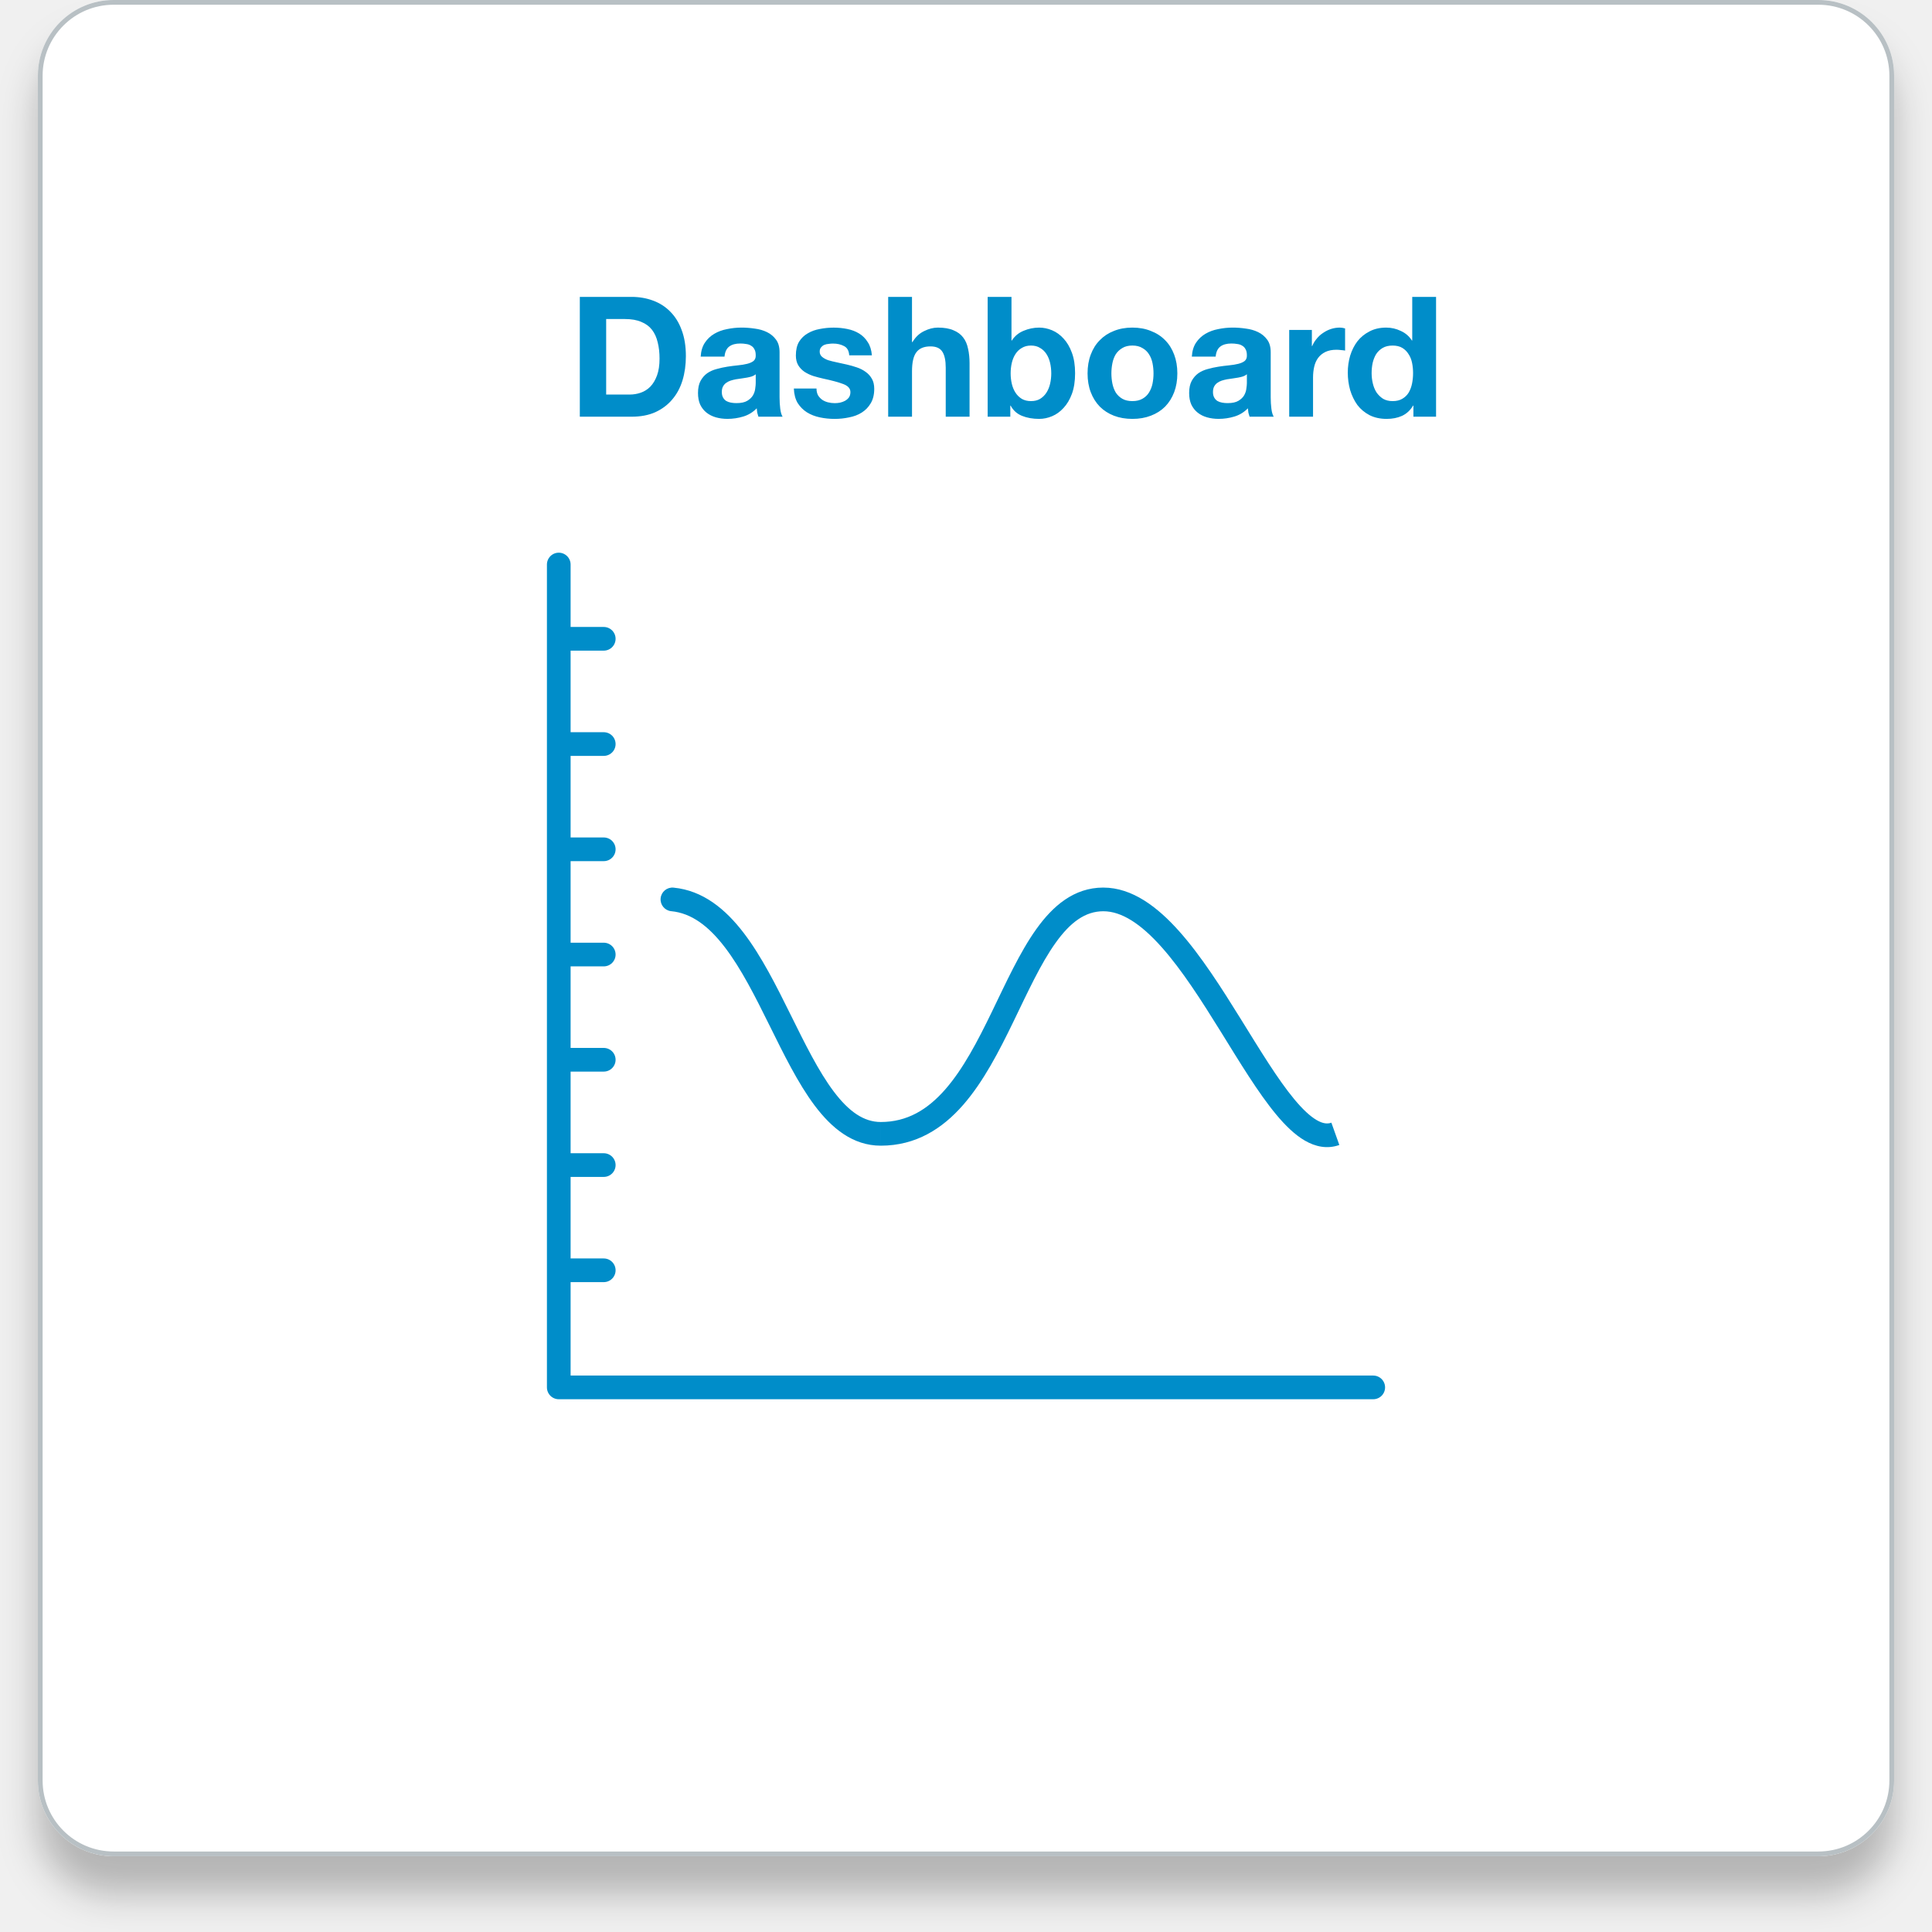
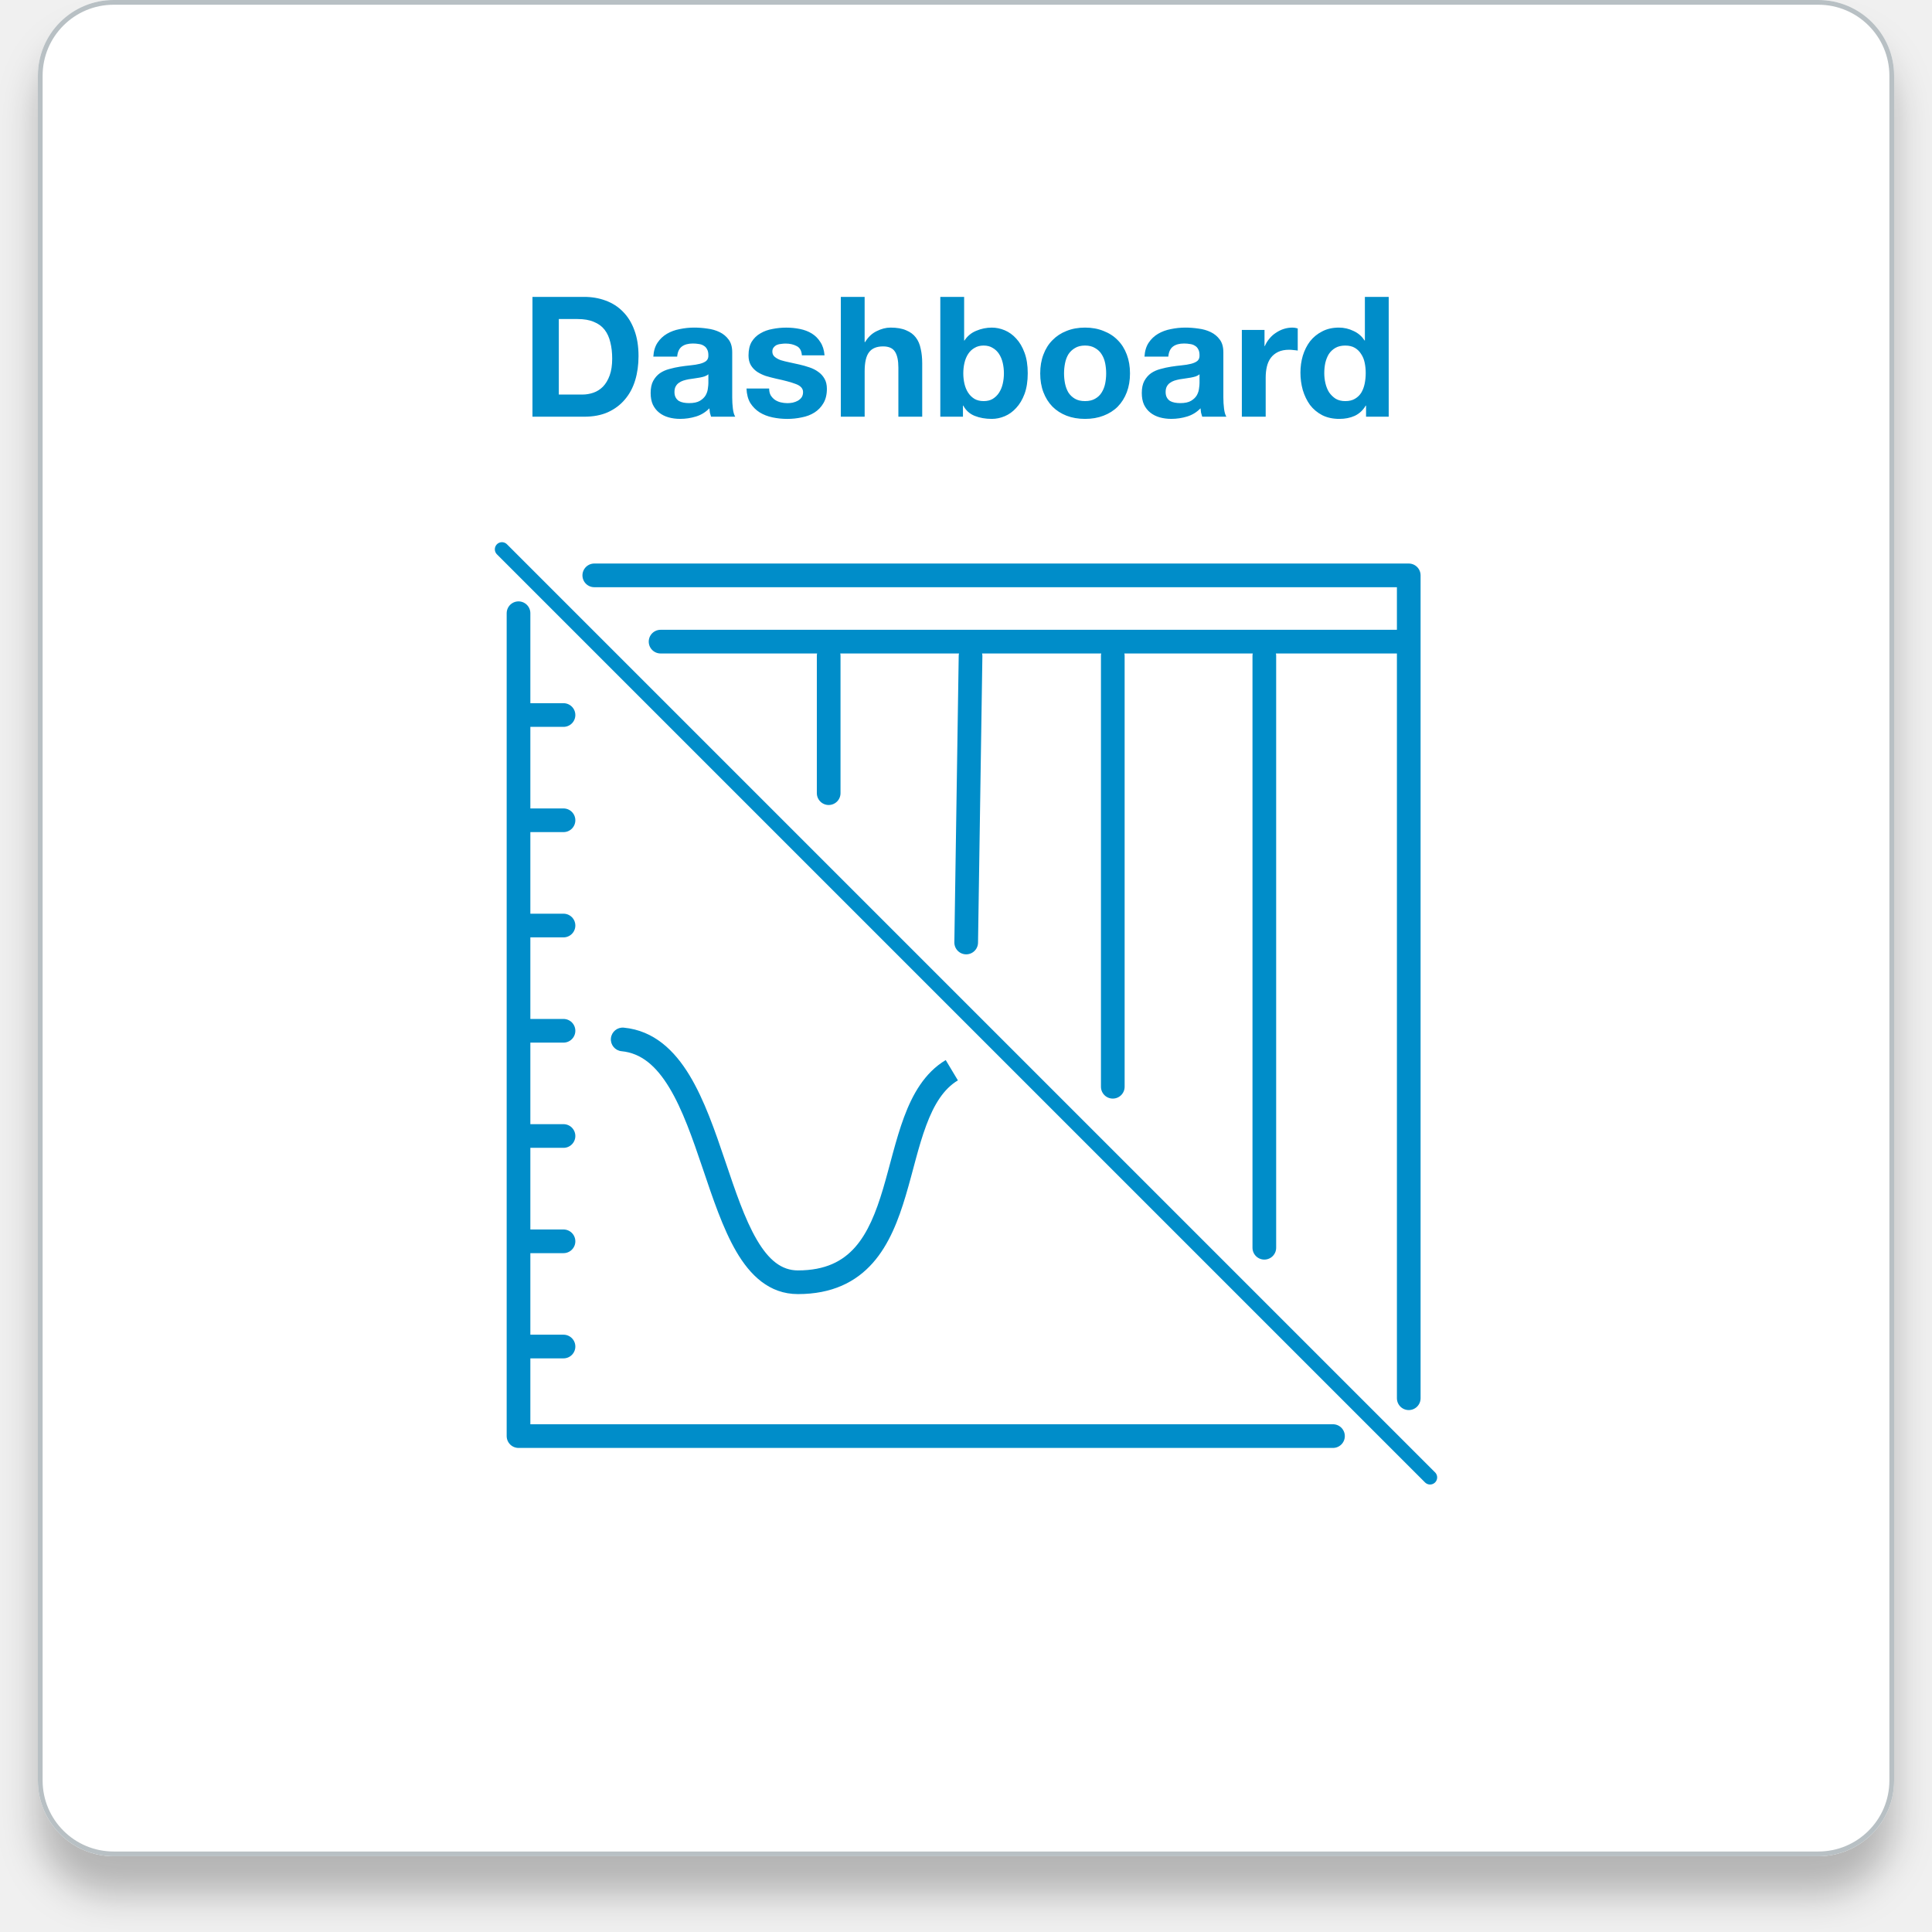
<svg xmlns="http://www.w3.org/2000/svg" fill="none" viewBox="0 0 204 204">
  <g filter="url(#a)">
    <path d="m4 8c0-4.418 3.582-8 8-8h180c4.418 0 8 3.582 8 8v180c0 4.418-3.582 8-8 8h-180c-4.418 0-8-3.582-8-8v-180z" fill="#fff" />
    <path d="m4.25 8c0-4.28 3.47-7.75 7.75-7.75h180c4.28 0 7.75 3.47 7.75 7.75v180c0 4.28-3.47 7.75-7.75 7.75h-180c-4.28 0-7.75-3.47-7.75-7.75v-180z" stroke="#B8C0C4" stroke-width=".5" />
  </g>
-   <path d="m64.005 41.661v-7.974h1.985c0.685 0 1.258 0.1 1.719 0.301 0.472 0.189 0.851 0.467 1.134 0.833 0.283 0.366 0.484 0.809 0.603 1.329 0.13 0.508 0.195 1.081 0.195 1.719 0 0.697-0.089 1.288-0.266 1.772-0.177 0.484-0.413 0.88-0.709 1.187-0.295 0.295-0.632 0.508-1.01 0.638-0.378 0.13-0.768 0.195-1.169 0.195h-2.481zm-2.782-10.313v12.652h5.458c0.969 0 1.808-0.16 2.516-0.478 0.721-0.331 1.317-0.78 1.79-1.347 0.484-0.567 0.845-1.24 1.081-2.02 0.236-0.78 0.354-1.63 0.354-2.552 0-1.051-0.148-1.967-0.443-2.747-0.283-0.78-0.685-1.429-1.205-1.949-0.508-0.52-1.116-0.91-1.825-1.169-0.697-0.26-1.453-0.39-2.268-0.39h-5.458zm12.762 6.308c0.035-0.591 0.183-1.081 0.443-1.471 0.26-0.39 0.591-0.703 0.992-0.939 0.402-0.236 0.851-0.402 1.347-0.496 0.508-0.106 1.016-0.16 1.524-0.16 0.461 0 0.927 0.035 1.4 0.106 0.472 0.059 0.904 0.183 1.294 0.372 0.39 0.189 0.709 0.455 0.957 0.797 0.248 0.331 0.372 0.774 0.372 1.329v4.767c0 0.413 0.024 0.809 0.071 1.187 0.047 0.378 0.13 0.662 0.248 0.851h-2.552c-0.047-0.142-0.089-0.283-0.124-0.425-0.024-0.154-0.041-0.307-0.053-0.461-0.402 0.413-0.874 0.703-1.418 0.868s-1.099 0.248-1.666 0.248c-0.437 0-0.845-0.053-1.223-0.16-0.378-0.106-0.709-0.272-0.992-0.496-0.283-0.224-0.508-0.508-0.673-0.851-0.154-0.343-0.23-0.75-0.23-1.223 0-0.52 0.089-0.945 0.266-1.276 0.189-0.343 0.425-0.614 0.709-0.815 0.295-0.201 0.626-0.348 0.992-0.443 0.378-0.106 0.756-0.189 1.134-0.248 0.378-0.059 0.75-0.106 1.116-0.142 0.366-0.035 0.691-0.089 0.975-0.16 0.283-0.071 0.508-0.171 0.673-0.301 0.165-0.142 0.242-0.343 0.23-0.603 0-0.272-0.047-0.484-0.142-0.638-0.083-0.165-0.201-0.289-0.354-0.372-0.142-0.095-0.313-0.153-0.514-0.177-0.189-0.035-0.396-0.053-0.62-0.053-0.496 0-0.886 0.106-1.169 0.319-0.283 0.213-0.449 0.567-0.496 1.063h-2.516zm5.812 1.861c-0.106 0.095-0.242 0.171-0.408 0.23-0.154 0.047-0.325 0.089-0.514 0.124-0.177 0.035-0.366 0.065-0.567 0.089-0.201 0.024-0.402 0.053-0.603 0.089-0.189 0.035-0.378 0.083-0.567 0.142-0.177 0.059-0.337 0.142-0.478 0.248-0.13 0.095-0.236 0.218-0.319 0.372s-0.124 0.348-0.124 0.585c0 0.224 0.041 0.413 0.124 0.567s0.195 0.278 0.337 0.372c0.142 0.083 0.307 0.142 0.496 0.177 0.189 0.035 0.384 0.053 0.585 0.053 0.496 0 0.88-0.083 1.152-0.248s0.472-0.36 0.603-0.585c0.13-0.236 0.207-0.472 0.23-0.709 0.035-0.236 0.053-0.425 0.053-0.567v-0.939zm6.418 1.506h-2.392c0.024 0.614 0.16 1.128 0.408 1.542 0.26 0.402 0.585 0.727 0.975 0.975 0.402 0.248 0.856 0.425 1.364 0.532s1.028 0.16 1.559 0.16c0.52 0 1.028-0.053 1.524-0.16 0.508-0.095 0.957-0.266 1.347-0.514s0.703-0.573 0.939-0.975c0.248-0.413 0.372-0.921 0.372-1.524 0-0.425-0.083-0.78-0.248-1.063-0.165-0.295-0.384-0.537-0.656-0.727-0.272-0.201-0.585-0.36-0.939-0.478-0.343-0.118-0.697-0.218-1.063-0.301-0.354-0.083-0.703-0.16-1.046-0.23s-0.65-0.148-0.921-0.23c-0.26-0.095-0.473-0.213-0.638-0.354-0.165-0.142-0.248-0.325-0.248-0.549 0-0.189 0.047-0.337 0.142-0.443 0.095-0.118 0.207-0.207 0.337-0.266 0.142-0.059 0.295-0.095 0.461-0.106 0.165-0.024 0.319-0.035 0.461-0.035 0.449 0 0.839 0.089 1.169 0.266 0.331 0.165 0.514 0.49 0.549 0.975h2.392c-0.047-0.567-0.195-1.034-0.443-1.4-0.236-0.378-0.537-0.679-0.904-0.904-0.366-0.225-0.786-0.384-1.258-0.478-0.461-0.095-0.939-0.142-1.435-0.142-0.496 0-0.981 0.047-1.453 0.142-0.472 0.083-0.898 0.236-1.276 0.461-0.378 0.213-0.685 0.508-0.921 0.886-0.224 0.378-0.337 0.862-0.337 1.453 0 0.402 0.083 0.744 0.248 1.028 0.165 0.272 0.384 0.502 0.656 0.691 0.272 0.177 0.579 0.325 0.921 0.443 0.354 0.106 0.715 0.201 1.081 0.284 0.898 0.189 1.595 0.378 2.091 0.567 0.508 0.189 0.762 0.472 0.762 0.851 0 0.224-0.053 0.413-0.159 0.567-0.106 0.142-0.242 0.26-0.408 0.354-0.154 0.083-0.331 0.148-0.532 0.195-0.189 0.035-0.372 0.053-0.549 0.053-0.248 0-0.49-0.03-0.727-0.089-0.225-0.059-0.425-0.148-0.603-0.266-0.177-0.13-0.325-0.289-0.443-0.478-0.106-0.201-0.16-0.437-0.16-0.709zm7.568-9.675v12.652h2.516v-4.802c0-0.933 0.154-1.601 0.461-2.002 0.307-0.413 0.803-0.62 1.488-0.62 0.603 0 1.022 0.189 1.258 0.567 0.236 0.366 0.354 0.927 0.354 1.683v5.174h2.516v-5.635c0-0.567-0.053-1.081-0.159-1.542-0.095-0.472-0.266-0.868-0.514-1.187-0.248-0.331-0.591-0.585-1.028-0.762-0.425-0.189-0.975-0.283-1.648-0.283-0.472 0-0.957 0.124-1.453 0.372-0.496 0.236-0.904 0.62-1.223 1.152h-0.053v-4.767h-2.516zm17.22 8.08c0 0.378-0.042 0.744-0.124 1.099-0.083 0.354-0.213 0.667-0.39 0.939s-0.402 0.49-0.674 0.656c-0.259 0.154-0.578 0.23-0.956 0.23-0.367 0-0.686-0.077-0.957-0.23-0.272-0.165-0.496-0.384-0.674-0.656-0.177-0.272-0.307-0.585-0.39-0.939-0.082-0.354-0.124-0.721-0.124-1.099 0-0.39 0.042-0.762 0.124-1.116 0.083-0.354 0.213-0.667 0.39-0.939 0.178-0.272 0.402-0.484 0.674-0.638 0.271-0.165 0.59-0.248 0.957-0.248 0.378 0 0.697 0.083 0.956 0.248 0.272 0.154 0.497 0.366 0.674 0.638s0.307 0.585 0.39 0.939c0.082 0.354 0.124 0.727 0.124 1.116zm-6.716-8.08v12.652h2.392v-1.169h0.035c0.272 0.508 0.674 0.868 1.205 1.081 0.532 0.213 1.134 0.319 1.808 0.319 0.461 0 0.915-0.095 1.364-0.284 0.449-0.189 0.851-0.478 1.205-0.868 0.366-0.39 0.662-0.886 0.886-1.488 0.225-0.614 0.337-1.341 0.337-2.18 0-0.839-0.112-1.559-0.337-2.162-0.224-0.614-0.52-1.116-0.886-1.506-0.354-0.39-0.756-0.679-1.205-0.868s-0.903-0.283-1.364-0.283c-0.567 0-1.117 0.112-1.648 0.337-0.52 0.213-0.933 0.555-1.241 1.028h-0.035v-4.607h-2.516zm13.065 8.08c0-0.366 0.036-0.727 0.107-1.081 0.07-0.354 0.189-0.667 0.354-0.939 0.177-0.272 0.408-0.49 0.691-0.656 0.284-0.177 0.638-0.266 1.063-0.266 0.426 0 0.78 0.089 1.063 0.266 0.296 0.165 0.526 0.384 0.692 0.656 0.177 0.272 0.301 0.585 0.372 0.939s0.106 0.715 0.106 1.081c0 0.366-0.035 0.727-0.106 1.081-0.071 0.343-0.195 0.656-0.372 0.939-0.166 0.272-0.396 0.49-0.692 0.656-0.283 0.165-0.637 0.248-1.063 0.248-0.425 0-0.779-0.083-1.063-0.248-0.283-0.165-0.514-0.384-0.691-0.656-0.165-0.283-0.284-0.597-0.354-0.939-0.071-0.354-0.107-0.715-0.107-1.081zm-2.516 0c0 0.733 0.112 1.394 0.337 1.985 0.224 0.591 0.543 1.099 0.957 1.524 0.413 0.413 0.909 0.732 1.488 0.957 0.579 0.224 1.229 0.337 1.949 0.337 0.721 0 1.371-0.112 1.949-0.337 0.591-0.225 1.093-0.543 1.507-0.957 0.413-0.425 0.732-0.933 0.957-1.524 0.224-0.591 0.336-1.252 0.336-1.985 0-0.732-0.112-1.394-0.336-1.985-0.225-0.603-0.544-1.111-0.957-1.524-0.414-0.425-0.916-0.75-1.507-0.975-0.578-0.236-1.228-0.354-1.949-0.354-0.72 0-1.37 0.118-1.949 0.354-0.579 0.224-1.075 0.549-1.488 0.975-0.414 0.413-0.733 0.921-0.957 1.524-0.225 0.591-0.337 1.252-0.337 1.985zm11.01-1.772c0.035-0.591 0.183-1.081 0.443-1.471 0.26-0.39 0.591-0.703 0.992-0.939 0.402-0.236 0.851-0.402 1.347-0.496 0.508-0.106 1.016-0.16 1.524-0.16 0.461 0 0.927 0.035 1.4 0.106 0.472 0.059 0.904 0.183 1.293 0.372 0.39 0.189 0.709 0.455 0.957 0.797 0.248 0.331 0.372 0.774 0.372 1.329v4.767c0 0.413 0.024 0.809 0.071 1.187 0.047 0.378 0.13 0.662 0.248 0.851h-2.551c-0.048-0.142-0.089-0.283-0.124-0.425-0.024-0.154-0.042-0.307-0.054-0.461-0.401 0.413-0.874 0.703-1.417 0.868-0.544 0.165-1.099 0.248-1.666 0.248-0.437 0-0.844-0.053-1.223-0.16-0.378-0.106-0.708-0.272-0.992-0.496-0.283-0.224-0.508-0.508-0.673-0.851-0.154-0.343-0.231-0.75-0.231-1.223 0-0.52 0.089-0.945 0.266-1.276 0.189-0.343 0.426-0.614 0.709-0.815 0.295-0.201 0.626-0.348 0.992-0.443 0.378-0.106 0.756-0.189 1.134-0.248 0.378-0.059 0.751-0.106 1.117-0.142 0.366-0.035 0.691-0.089 0.974-0.16 0.284-0.071 0.508-0.171 0.674-0.301 0.165-0.142 0.242-0.343 0.23-0.603 0-0.272-0.047-0.484-0.142-0.638-0.082-0.165-0.2-0.289-0.354-0.372-0.142-0.095-0.313-0.153-0.514-0.177-0.189-0.035-0.396-0.053-0.62-0.053-0.496 0-0.886 0.106-1.17 0.319-0.283 0.213-0.449 0.567-0.496 1.063h-2.516zm5.812 1.861c-0.106 0.095-0.242 0.171-0.407 0.23-0.154 0.047-0.325 0.089-0.514 0.124-0.178 0.035-0.367 0.065-0.567 0.089-0.201 0.024-0.402 0.053-0.603 0.089-0.189 0.035-0.378 0.083-0.567 0.142-0.177 0.059-0.337 0.142-0.478 0.248-0.13 0.095-0.237 0.218-0.319 0.372-0.083 0.154-0.124 0.348-0.124 0.585 0 0.224 0.041 0.413 0.124 0.567 0.082 0.154 0.195 0.278 0.336 0.372 0.142 0.083 0.308 0.142 0.497 0.177 0.189 0.035 0.383 0.053 0.584 0.053 0.496 0 0.88-0.083 1.152-0.248s0.473-0.36 0.603-0.585c0.13-0.236 0.206-0.472 0.23-0.709 0.035-0.236 0.053-0.425 0.053-0.567v-0.939zm4.469-4.678v9.161h2.517v-4.129c0-0.413 0.041-0.797 0.124-1.152 0.082-0.354 0.218-0.661 0.407-0.921 0.201-0.272 0.461-0.484 0.78-0.638s0.709-0.23 1.169-0.23c0.154 0 0.314 0.012 0.479 0.035 0.165 0.012 0.307 0.029 0.425 0.053v-2.339c-0.201-0.059-0.384-0.089-0.549-0.089-0.319 0-0.626 0.047-0.922 0.142-0.295 0.095-0.573 0.23-0.832 0.408-0.26 0.165-0.491 0.372-0.691 0.62-0.201 0.236-0.361 0.496-0.479 0.78h-0.035v-1.701h-2.393zm13.079 4.554c0 0.378-0.035 0.744-0.106 1.099s-0.189 0.673-0.354 0.957c-0.166 0.272-0.39 0.49-0.674 0.656-0.271 0.165-0.614 0.248-1.027 0.248-0.39 0-0.727-0.083-1.01-0.248-0.272-0.177-0.502-0.402-0.692-0.673-0.177-0.283-0.307-0.603-0.389-0.957-0.083-0.354-0.124-0.709-0.124-1.063 0-0.378 0.035-0.738 0.106-1.081 0.083-0.354 0.207-0.667 0.372-0.939 0.177-0.272 0.408-0.49 0.691-0.656 0.284-0.165 0.632-0.248 1.046-0.248 0.413 0 0.756 0.083 1.027 0.248 0.272 0.165 0.491 0.384 0.656 0.656 0.177 0.26 0.301 0.567 0.372 0.921 0.071 0.343 0.106 0.703 0.106 1.081zm0.036 3.438v1.169h2.392v-12.652h-2.516v4.607h-0.036c-0.283-0.449-0.673-0.786-1.169-1.01-0.484-0.236-0.998-0.354-1.542-0.354-0.673 0-1.264 0.136-1.772 0.407-0.508 0.26-0.933 0.608-1.276 1.046-0.33 0.437-0.584 0.945-0.762 1.524-0.165 0.567-0.248 1.158-0.248 1.772 0 0.638 0.083 1.252 0.248 1.843 0.178 0.591 0.432 1.116 0.762 1.577 0.343 0.449 0.774 0.809 1.294 1.081 0.52 0.26 1.122 0.39 1.807 0.39 0.603 0 1.14-0.106 1.613-0.319 0.484-0.225 0.874-0.585 1.169-1.081h0.036z" fill="#008DC9" />
-   <path d="m59 59.608v86.887h86" stroke="#008DC9" stroke-linecap="round" stroke-linejoin="round" stroke-width="2.5" />
-   <line x1="60.25" x2="63.75" y1="67.451" y2="67.451" stroke="#008DC9" stroke-linecap="round" stroke-width="2.5" />
-   <line x1="60.25" x2="63.75" y1="78.564" y2="78.564" stroke="#008DC9" stroke-linecap="round" stroke-width="2.5" />
-   <line x1="60.25" x2="63.75" y1="89.678" y2="89.678" stroke="#008DC9" stroke-linecap="round" stroke-width="2.5" />
-   <line x1="60.25" x2="63.75" y1="100.79" y2="100.79" stroke="#008DC9" stroke-linecap="round" stroke-width="2.5" />
-   <line x1="60.25" x2="63.75" y1="111.9" y2="111.9" stroke="#008DC9" stroke-linecap="round" stroke-width="2.5" />
-   <line x1="60.25" x2="63.75" y1="123.02" y2="123.02" stroke="#008DC9" stroke-linecap="round" stroke-width="2.5" />
-   <line x1="60.25" x2="63.75" y1="134.13" y2="134.13" stroke="#008DC9" stroke-linecap="round" stroke-width="2.5" />
-   <path d="m71.12 93.725c-0.687-0.066-1.298 0.437-1.364 1.125-0.066 0.687 0.437 1.298 1.125 1.364l0.239-2.489zm45.38 1.244v-1.25 1.25zm-45.62 1.244c2.122 0.204 3.936 1.559 5.658 3.81 1.725 2.253 3.204 5.2 4.716 8.256 1.482 2.994 3.005 6.114 4.778 8.469 1.771 2.353 4.001 4.224 6.967 4.224v-2.5c-1.784 0-3.366-1.097-4.97-3.228-1.602-2.128-3.017-5.007-4.535-8.074-1.488-3.007-3.071-6.185-4.971-8.667-1.903-2.486-4.276-4.477-7.404-4.778l-0.239 2.489zm22.12 24.759c3.715 0 6.501-1.793 8.691-4.295 2.156-2.463 3.814-5.703 5.309-8.786 1.529-3.155 2.877-6.118 4.455-8.328 1.569-2.198 3.149-3.344 5.045-3.344v-2.5c-3.104 0-5.336 1.949-7.08 4.391-1.735 2.43-3.199 5.655-4.67 8.69-1.505 3.105-3.035 6.053-4.941 8.231-1.873 2.139-4.024 3.441-6.809 3.441v2.5zm23.5-24.753c1.932 0 3.968 1.331 6.157 3.79 2.151 2.417 4.21 5.646 6.231 8.904 1.986 3.205 3.956 6.472 5.86 8.763 0.953 1.147 1.962 2.14 3.03 2.759 1.098 0.638 2.349 0.925 3.642 0.464l-0.84-2.355c-0.407 0.146-0.884 0.114-1.548-0.271-0.693-0.402-1.48-1.135-2.361-2.195-1.765-2.122-3.62-5.195-5.659-8.482-2.004-3.233-4.17-6.646-6.488-9.249-2.28-2.561-4.956-4.627-8.024-4.627v2.5z" fill="#008DC9" />
+   <path d="m59.005 41.661v-7.974h1.985c0.685 0 1.258 0.1 1.719 0.301 0.472 0.189 0.851 0.467 1.134 0.833 0.283 0.366 0.484 0.809 0.603 1.329 0.13 0.508 0.195 1.081 0.195 1.719 0 0.697-0.089 1.288-0.266 1.772-0.177 0.484-0.413 0.88-0.709 1.187-0.295 0.295-0.632 0.508-1.01 0.638-0.378 0.13-0.768 0.195-1.169 0.195h-2.481zm-2.782-10.313v12.652h5.458c0.969 0 1.808-0.16 2.516-0.478 0.721-0.331 1.317-0.78 1.79-1.347 0.484-0.567 0.845-1.24 1.081-2.02 0.236-0.78 0.354-1.63 0.354-2.552 0-1.051-0.148-1.967-0.443-2.747-0.283-0.78-0.685-1.429-1.205-1.949-0.508-0.52-1.116-0.91-1.825-1.169-0.697-0.26-1.453-0.39-2.268-0.39h-5.458zm12.762 6.308c0.035-0.591 0.183-1.081 0.443-1.471 0.26-0.39 0.591-0.703 0.992-0.939 0.402-0.236 0.851-0.402 1.347-0.496 0.508-0.106 1.016-0.16 1.524-0.16 0.461 0 0.927 0.035 1.4 0.106 0.472 0.059 0.904 0.183 1.294 0.372 0.39 0.189 0.709 0.455 0.957 0.797 0.248 0.331 0.372 0.774 0.372 1.329v4.767c0 0.413 0.024 0.809 0.071 1.187 0.047 0.378 0.13 0.662 0.248 0.851h-2.552c-0.047-0.142-0.089-0.283-0.124-0.425-0.024-0.154-0.041-0.307-0.053-0.461-0.402 0.413-0.874 0.703-1.418 0.868s-1.099 0.248-1.666 0.248c-0.437 0-0.845-0.053-1.223-0.16-0.378-0.106-0.709-0.272-0.992-0.496-0.283-0.224-0.508-0.508-0.673-0.851-0.154-0.343-0.23-0.75-0.23-1.223 0-0.52 0.089-0.945 0.266-1.276 0.189-0.343 0.425-0.614 0.709-0.815 0.295-0.201 0.626-0.348 0.992-0.443 0.378-0.106 0.756-0.189 1.134-0.248 0.378-0.059 0.75-0.106 1.116-0.142 0.366-0.035 0.691-0.089 0.975-0.16 0.283-0.071 0.508-0.171 0.673-0.301 0.165-0.142 0.242-0.343 0.23-0.603 0-0.272-0.047-0.484-0.142-0.638-0.083-0.165-0.201-0.289-0.354-0.372-0.142-0.095-0.313-0.153-0.514-0.177-0.189-0.035-0.396-0.053-0.62-0.053-0.496 0-0.886 0.106-1.169 0.319-0.283 0.213-0.449 0.567-0.496 1.063h-2.516zm5.812 1.861c-0.106 0.095-0.242 0.171-0.408 0.23-0.154 0.047-0.325 0.089-0.514 0.124-0.177 0.035-0.366 0.065-0.567 0.089-0.201 0.024-0.402 0.053-0.603 0.089-0.189 0.035-0.378 0.083-0.567 0.142-0.177 0.059-0.337 0.142-0.478 0.248-0.13 0.095-0.236 0.218-0.319 0.372s-0.124 0.348-0.124 0.585c0 0.224 0.041 0.413 0.124 0.567s0.195 0.278 0.337 0.372c0.142 0.083 0.307 0.142 0.496 0.177 0.189 0.035 0.384 0.053 0.585 0.053 0.496 0 0.88-0.083 1.152-0.248s0.472-0.36 0.603-0.585c0.13-0.236 0.207-0.472 0.23-0.709 0.035-0.236 0.053-0.425 0.053-0.567v-0.939zm6.418 1.506h-2.392c0.024 0.614 0.16 1.128 0.408 1.542 0.26 0.402 0.585 0.727 0.975 0.975 0.402 0.248 0.856 0.425 1.364 0.532s1.028 0.16 1.559 0.16c0.52 0 1.028-0.053 1.524-0.16 0.508-0.095 0.957-0.266 1.347-0.514s0.703-0.573 0.939-0.975c0.248-0.413 0.372-0.921 0.372-1.524 0-0.425-0.083-0.78-0.248-1.063-0.165-0.295-0.384-0.537-0.656-0.727-0.272-0.201-0.585-0.36-0.939-0.478-0.343-0.118-0.697-0.218-1.063-0.301-0.354-0.083-0.703-0.16-1.046-0.23s-0.65-0.148-0.921-0.23c-0.26-0.095-0.473-0.213-0.638-0.354-0.165-0.142-0.248-0.325-0.248-0.549 0-0.189 0.047-0.337 0.142-0.443 0.095-0.118 0.207-0.207 0.337-0.266 0.142-0.059 0.295-0.095 0.461-0.106 0.165-0.024 0.319-0.035 0.461-0.035 0.449 0 0.839 0.089 1.169 0.266 0.331 0.165 0.514 0.49 0.549 0.975h2.392c-0.047-0.567-0.195-1.034-0.443-1.4-0.236-0.378-0.537-0.679-0.904-0.904-0.366-0.225-0.786-0.384-1.258-0.478-0.461-0.095-0.939-0.142-1.435-0.142-0.496 0-0.981 0.047-1.453 0.142-0.472 0.083-0.898 0.236-1.276 0.461-0.378 0.213-0.685 0.508-0.921 0.886-0.224 0.378-0.337 0.862-0.337 1.453 0 0.402 0.083 0.744 0.248 1.028 0.165 0.272 0.384 0.502 0.656 0.691 0.272 0.177 0.579 0.325 0.921 0.443 0.354 0.106 0.715 0.201 1.081 0.284 0.898 0.189 1.595 0.378 2.091 0.567 0.508 0.189 0.762 0.472 0.762 0.851 0 0.224-0.053 0.413-0.159 0.567-0.106 0.142-0.242 0.26-0.408 0.354-0.154 0.083-0.331 0.148-0.532 0.195-0.189 0.035-0.372 0.053-0.549 0.053-0.248 0-0.49-0.03-0.727-0.089-0.225-0.059-0.425-0.148-0.603-0.266-0.177-0.13-0.325-0.289-0.443-0.478-0.106-0.201-0.16-0.437-0.16-0.709zm7.568-9.675v12.652h2.516v-4.802c0-0.933 0.154-1.601 0.461-2.002 0.307-0.413 0.803-0.62 1.488-0.62 0.603 0 1.022 0.189 1.258 0.567 0.236 0.366 0.354 0.927 0.354 1.683v5.174h2.516v-5.635c0-0.567-0.053-1.081-0.16-1.542-0.095-0.472-0.266-0.868-0.514-1.187-0.248-0.331-0.591-0.585-1.028-0.762-0.425-0.189-0.975-0.283-1.648-0.283-0.472 0-0.957 0.124-1.453 0.372-0.496 0.236-0.904 0.62-1.223 1.152h-0.053v-4.767h-2.516zm17.22 8.08c0 0.378-0.042 0.744-0.124 1.099-0.083 0.354-0.213 0.667-0.39 0.939s-0.402 0.49-0.674 0.656c-0.259 0.154-0.578 0.23-0.956 0.23-0.367 0-0.686-0.077-0.957-0.23-0.272-0.165-0.496-0.384-0.674-0.656-0.177-0.272-0.307-0.585-0.39-0.939-0.082-0.354-0.124-0.721-0.124-1.099 0-0.39 0.042-0.762 0.124-1.116 0.083-0.354 0.213-0.667 0.39-0.939 0.178-0.272 0.402-0.484 0.674-0.638 0.271-0.165 0.59-0.248 0.957-0.248 0.378 0 0.697 0.083 0.956 0.248 0.272 0.154 0.497 0.366 0.674 0.638s0.307 0.585 0.39 0.939c0.082 0.354 0.124 0.727 0.124 1.116zm-6.716-8.08v12.652h2.392v-1.169h0.035c0.272 0.508 0.674 0.868 1.205 1.081 0.532 0.213 1.134 0.319 1.808 0.319 0.461 0 0.915-0.095 1.364-0.284 0.449-0.189 0.851-0.478 1.205-0.868 0.366-0.39 0.662-0.886 0.886-1.488 0.225-0.614 0.337-1.341 0.337-2.18 0-0.839-0.112-1.559-0.337-2.162-0.224-0.614-0.52-1.116-0.886-1.506-0.354-0.39-0.756-0.679-1.205-0.868s-0.903-0.283-1.364-0.283c-0.567 0-1.117 0.112-1.648 0.337-0.52 0.213-0.933 0.555-1.241 1.028h-0.035v-4.607h-2.516zm13.065 8.08c0-0.366 0.036-0.727 0.107-1.081 0.07-0.354 0.189-0.667 0.354-0.939 0.177-0.272 0.408-0.49 0.691-0.656 0.284-0.177 0.638-0.266 1.063-0.266 0.426 0 0.78 0.089 1.063 0.266 0.296 0.165 0.526 0.384 0.692 0.656 0.177 0.272 0.301 0.585 0.372 0.939s0.106 0.715 0.106 1.081c0 0.366-0.035 0.727-0.106 1.081-0.071 0.343-0.195 0.656-0.372 0.939-0.166 0.272-0.396 0.49-0.692 0.656-0.283 0.165-0.637 0.248-1.063 0.248-0.425 0-0.779-0.083-1.063-0.248-0.283-0.165-0.514-0.384-0.691-0.656-0.165-0.283-0.284-0.597-0.354-0.939-0.071-0.354-0.107-0.715-0.107-1.081zm-2.516 0c0 0.733 0.112 1.394 0.337 1.985 0.224 0.591 0.543 1.099 0.957 1.524 0.413 0.413 0.909 0.732 1.488 0.957 0.579 0.224 1.229 0.337 1.949 0.337 0.721 0 1.371-0.112 1.949-0.337 0.591-0.225 1.093-0.543 1.507-0.957 0.413-0.425 0.732-0.933 0.957-1.524 0.224-0.591 0.336-1.252 0.336-1.985 0-0.732-0.112-1.394-0.336-1.985-0.225-0.603-0.544-1.111-0.957-1.524-0.414-0.425-0.916-0.75-1.507-0.975-0.578-0.236-1.228-0.354-1.949-0.354-0.72 0-1.37 0.118-1.949 0.354-0.579 0.224-1.075 0.549-1.488 0.975-0.414 0.413-0.733 0.921-0.957 1.524-0.225 0.591-0.337 1.252-0.337 1.985zm11.01-1.772c0.035-0.591 0.183-1.081 0.443-1.471 0.26-0.39 0.591-0.703 0.992-0.939 0.402-0.236 0.851-0.402 1.347-0.496 0.508-0.106 1.016-0.16 1.524-0.16 0.461 0 0.927 0.035 1.4 0.106 0.472 0.059 0.904 0.183 1.293 0.372 0.39 0.189 0.709 0.455 0.957 0.797 0.248 0.331 0.372 0.774 0.372 1.329v4.767c0 0.413 0.024 0.809 0.071 1.187 0.047 0.378 0.13 0.662 0.248 0.851h-2.551c-0.048-0.142-0.089-0.283-0.124-0.425-0.024-0.154-0.042-0.307-0.054-0.461-0.401 0.413-0.874 0.703-1.417 0.868-0.544 0.165-1.099 0.248-1.666 0.248-0.437 0-0.844-0.053-1.223-0.16-0.378-0.106-0.708-0.272-0.992-0.496-0.283-0.224-0.508-0.508-0.673-0.851-0.154-0.343-0.231-0.75-0.231-1.223 0-0.52 0.089-0.945 0.266-1.276 0.189-0.343 0.426-0.614 0.709-0.815 0.295-0.201 0.626-0.348 0.992-0.443 0.378-0.106 0.756-0.189 1.134-0.248 0.378-0.059 0.751-0.106 1.117-0.142 0.366-0.035 0.691-0.089 0.974-0.16 0.284-0.071 0.508-0.171 0.674-0.301 0.165-0.142 0.242-0.343 0.23-0.603 0-0.272-0.047-0.484-0.142-0.638-0.082-0.165-0.2-0.289-0.354-0.372-0.142-0.095-0.313-0.153-0.514-0.177-0.189-0.035-0.396-0.053-0.62-0.053-0.496 0-0.886 0.106-1.17 0.319-0.283 0.213-0.449 0.567-0.496 1.063h-2.516zm5.812 1.861c-0.106 0.095-0.242 0.171-0.407 0.23-0.154 0.047-0.325 0.089-0.514 0.124-0.178 0.035-0.367 0.065-0.567 0.089-0.201 0.024-0.402 0.053-0.603 0.089-0.189 0.035-0.378 0.083-0.567 0.142-0.177 0.059-0.337 0.142-0.478 0.248-0.13 0.095-0.237 0.218-0.319 0.372-0.083 0.154-0.124 0.348-0.124 0.585 0 0.224 0.041 0.413 0.124 0.567 0.082 0.154 0.195 0.278 0.336 0.372 0.142 0.083 0.308 0.142 0.497 0.177 0.189 0.035 0.383 0.053 0.584 0.053 0.496 0 0.88-0.083 1.152-0.248s0.473-0.36 0.603-0.585c0.13-0.236 0.206-0.472 0.23-0.709 0.035-0.236 0.053-0.425 0.053-0.567v-0.939zm4.469-4.678v9.161h2.517v-4.129c0-0.413 0.041-0.797 0.124-1.152 0.082-0.354 0.218-0.661 0.407-0.921 0.201-0.272 0.461-0.484 0.78-0.638s0.709-0.23 1.169-0.23c0.154 0 0.314 0.012 0.479 0.035 0.165 0.012 0.307 0.029 0.425 0.053v-2.339c-0.201-0.059-0.384-0.089-0.549-0.089-0.319 0-0.626 0.047-0.922 0.142-0.295 0.095-0.573 0.23-0.832 0.408-0.26 0.165-0.491 0.372-0.691 0.62-0.201 0.236-0.361 0.496-0.479 0.78h-0.035v-1.701h-2.393zm13.079 4.554c0 0.378-0.035 0.744-0.106 1.099s-0.189 0.673-0.354 0.957c-0.166 0.272-0.39 0.49-0.674 0.656-0.271 0.165-0.614 0.248-1.027 0.248-0.39 0-0.727-0.083-1.01-0.248-0.272-0.177-0.502-0.402-0.692-0.673-0.177-0.283-0.307-0.603-0.389-0.957-0.083-0.354-0.124-0.709-0.124-1.063 0-0.378 0.035-0.738 0.106-1.081 0.083-0.354 0.207-0.667 0.372-0.939 0.177-0.272 0.408-0.49 0.691-0.656 0.284-0.165 0.632-0.248 1.046-0.248 0.413 0 0.756 0.083 1.027 0.248 0.272 0.165 0.491 0.384 0.656 0.656 0.177 0.26 0.301 0.567 0.372 0.921 0.071 0.343 0.106 0.703 0.106 1.081zm0.036 3.438v1.169h2.392v-12.652h-2.516v4.607h-0.036c-0.283-0.449-0.673-0.786-1.169-1.01-0.484-0.236-0.998-0.354-1.542-0.354-0.673 0-1.264 0.136-1.772 0.407-0.508 0.26-0.933 0.608-1.276 1.046-0.33 0.437-0.584 0.945-0.762 1.524-0.165 0.567-0.248 1.158-0.248 1.772 0 0.638 0.083 1.252 0.248 1.843 0.178 0.591 0.432 1.116 0.762 1.577 0.343 0.449 0.774 0.809 1.294 1.081 0.52 0.26 1.122 0.39 1.807 0.39 0.603 0 1.14-0.106 1.613-0.319 0.484-0.225 0.874-0.585 1.169-1.081h0.036z" fill="#008DC9" />
+   <path d="m54.75 64.75v86.887h86" stroke="#008DC9" stroke-linecap="round" stroke-linejoin="round" stroke-width="2.5" />
+   <path d="m148.75 147.64v-86.887h-86" stroke="#008DC9" stroke-linecap="round" stroke-linejoin="round" stroke-width="2.5" />
+   <line x1="56" x2="59.5" y1="75.5" y2="75.5" stroke="#008DC9" stroke-linecap="round" stroke-width="2.5" />
+   <line x1="56" x2="59.5" y1="86.613" y2="86.613" stroke="#008DC9" stroke-linecap="round" stroke-width="2.5" />
+   <line x1="56" x2="59.5" y1="97.727" y2="97.727" stroke="#008DC9" stroke-linecap="round" stroke-width="2.5" />
+   <line x1="56" x2="59.5" y1="108.84" y2="108.84" stroke="#008DC9" stroke-linecap="round" stroke-width="2.5" />
+   <line x1="56" x2="59.5" y1="119.95" y2="119.95" stroke="#008DC9" stroke-linecap="round" stroke-width="2.5" />
+   <line x1="56" x2="59.5" y1="131.07" y2="131.07" stroke="#008DC9" stroke-linecap="round" stroke-width="2.5" />
+   <line x1="56" x2="59.5" y1="142.18" y2="142.18" stroke="#008DC9" stroke-linecap="round" stroke-width="2.5" />
+   <path d="m65.87 108.51c-0.687-0.066-1.298 0.437-1.364 1.124-0.066 0.687 0.437 1.298 1.125 1.364l0.239-2.488zm-0.239 2.488c2.06 0.198 3.645 1.54 5.035 3.836 1.4 2.312 2.453 5.347 3.526 8.519 1.047 3.096 2.12 6.347 3.558 8.807 1.445 2.471 3.462 4.483 6.501 4.483v-2.5c-1.712 0-3.069-1.066-4.343-3.245-1.28-2.19-2.27-5.158-3.348-8.346-1.052-3.112-2.187-6.423-3.756-9.013-1.579-2.607-3.744-4.722-6.934-5.029l-0.239 2.488zm18.62 25.645c3.586 0 6.106-1.255 7.905-3.287 1.739-1.964 2.723-4.568 3.481-7.113 0.792-2.658 1.316-5.136 2.161-7.406 0.827-2.223 1.839-3.857 3.346-4.761l-1.286-2.144c-2.242 1.346-3.511 3.635-4.403 6.033-0.874 2.349-1.506 5.188-2.214 7.564-0.742 2.49-1.602 4.64-2.957 6.17-1.295 1.463-3.118 2.444-6.033 2.444v2.5z" fill="#008DC9" />
+   <path d="m53 58 98 98" stroke="#008DC9" stroke-linecap="round" stroke-width="1.5" />
+   <path d="m69.75 67.75h78.5" stroke="#008DC9" stroke-linecap="round" stroke-width="2.5" />
+   <line x1="87.5" x2="87.5" y1="69.25" y2="83.75" stroke="#008DC9" stroke-linecap="round" stroke-width="2.5" />
+   <line x1="102.48" x2="102.02" y1="69.269" y2="99.519" stroke="#008DC9" stroke-linecap="round" stroke-width="2.5" />
+   <line x1="117.5" x2="117.5" y1="69.25" y2="114.75" stroke="#008DC9" stroke-linecap="round" stroke-width="2.5" />
+   <line x1="133.5" x2="133.5" y1="69.25" y2="131.75" stroke="#008DC9" stroke-linecap="round" stroke-width="2.5" />
  <defs>
    <filter id="a" x="0" y="0" width="204" height="204" color-interpolation-filters="sRGB" filterUnits="userSpaceOnUse">
      <feFlood flood-opacity="0" result="BackgroundImageFix" />
      <feColorMatrix in="SourceAlpha" values="0 0 0 0 0 0 0 0 0 0 0 0 0 0 0 0 0 0 127 0" />
      <feOffset dy="4" />
      <feGaussianBlur stdDeviation="2" />
      <feColorMatrix values="0 0 0 0 0 0 0 0 0 0 0 0 0 0 0 0 0 0 0.25 0" />
      <feBlend in2="BackgroundImageFix" result="effect1_dropShadow" />
      <feBlend in="SourceGraphic" in2="effect1_dropShadow" result="shape" />
    </filter>
  </defs>
</svg>
